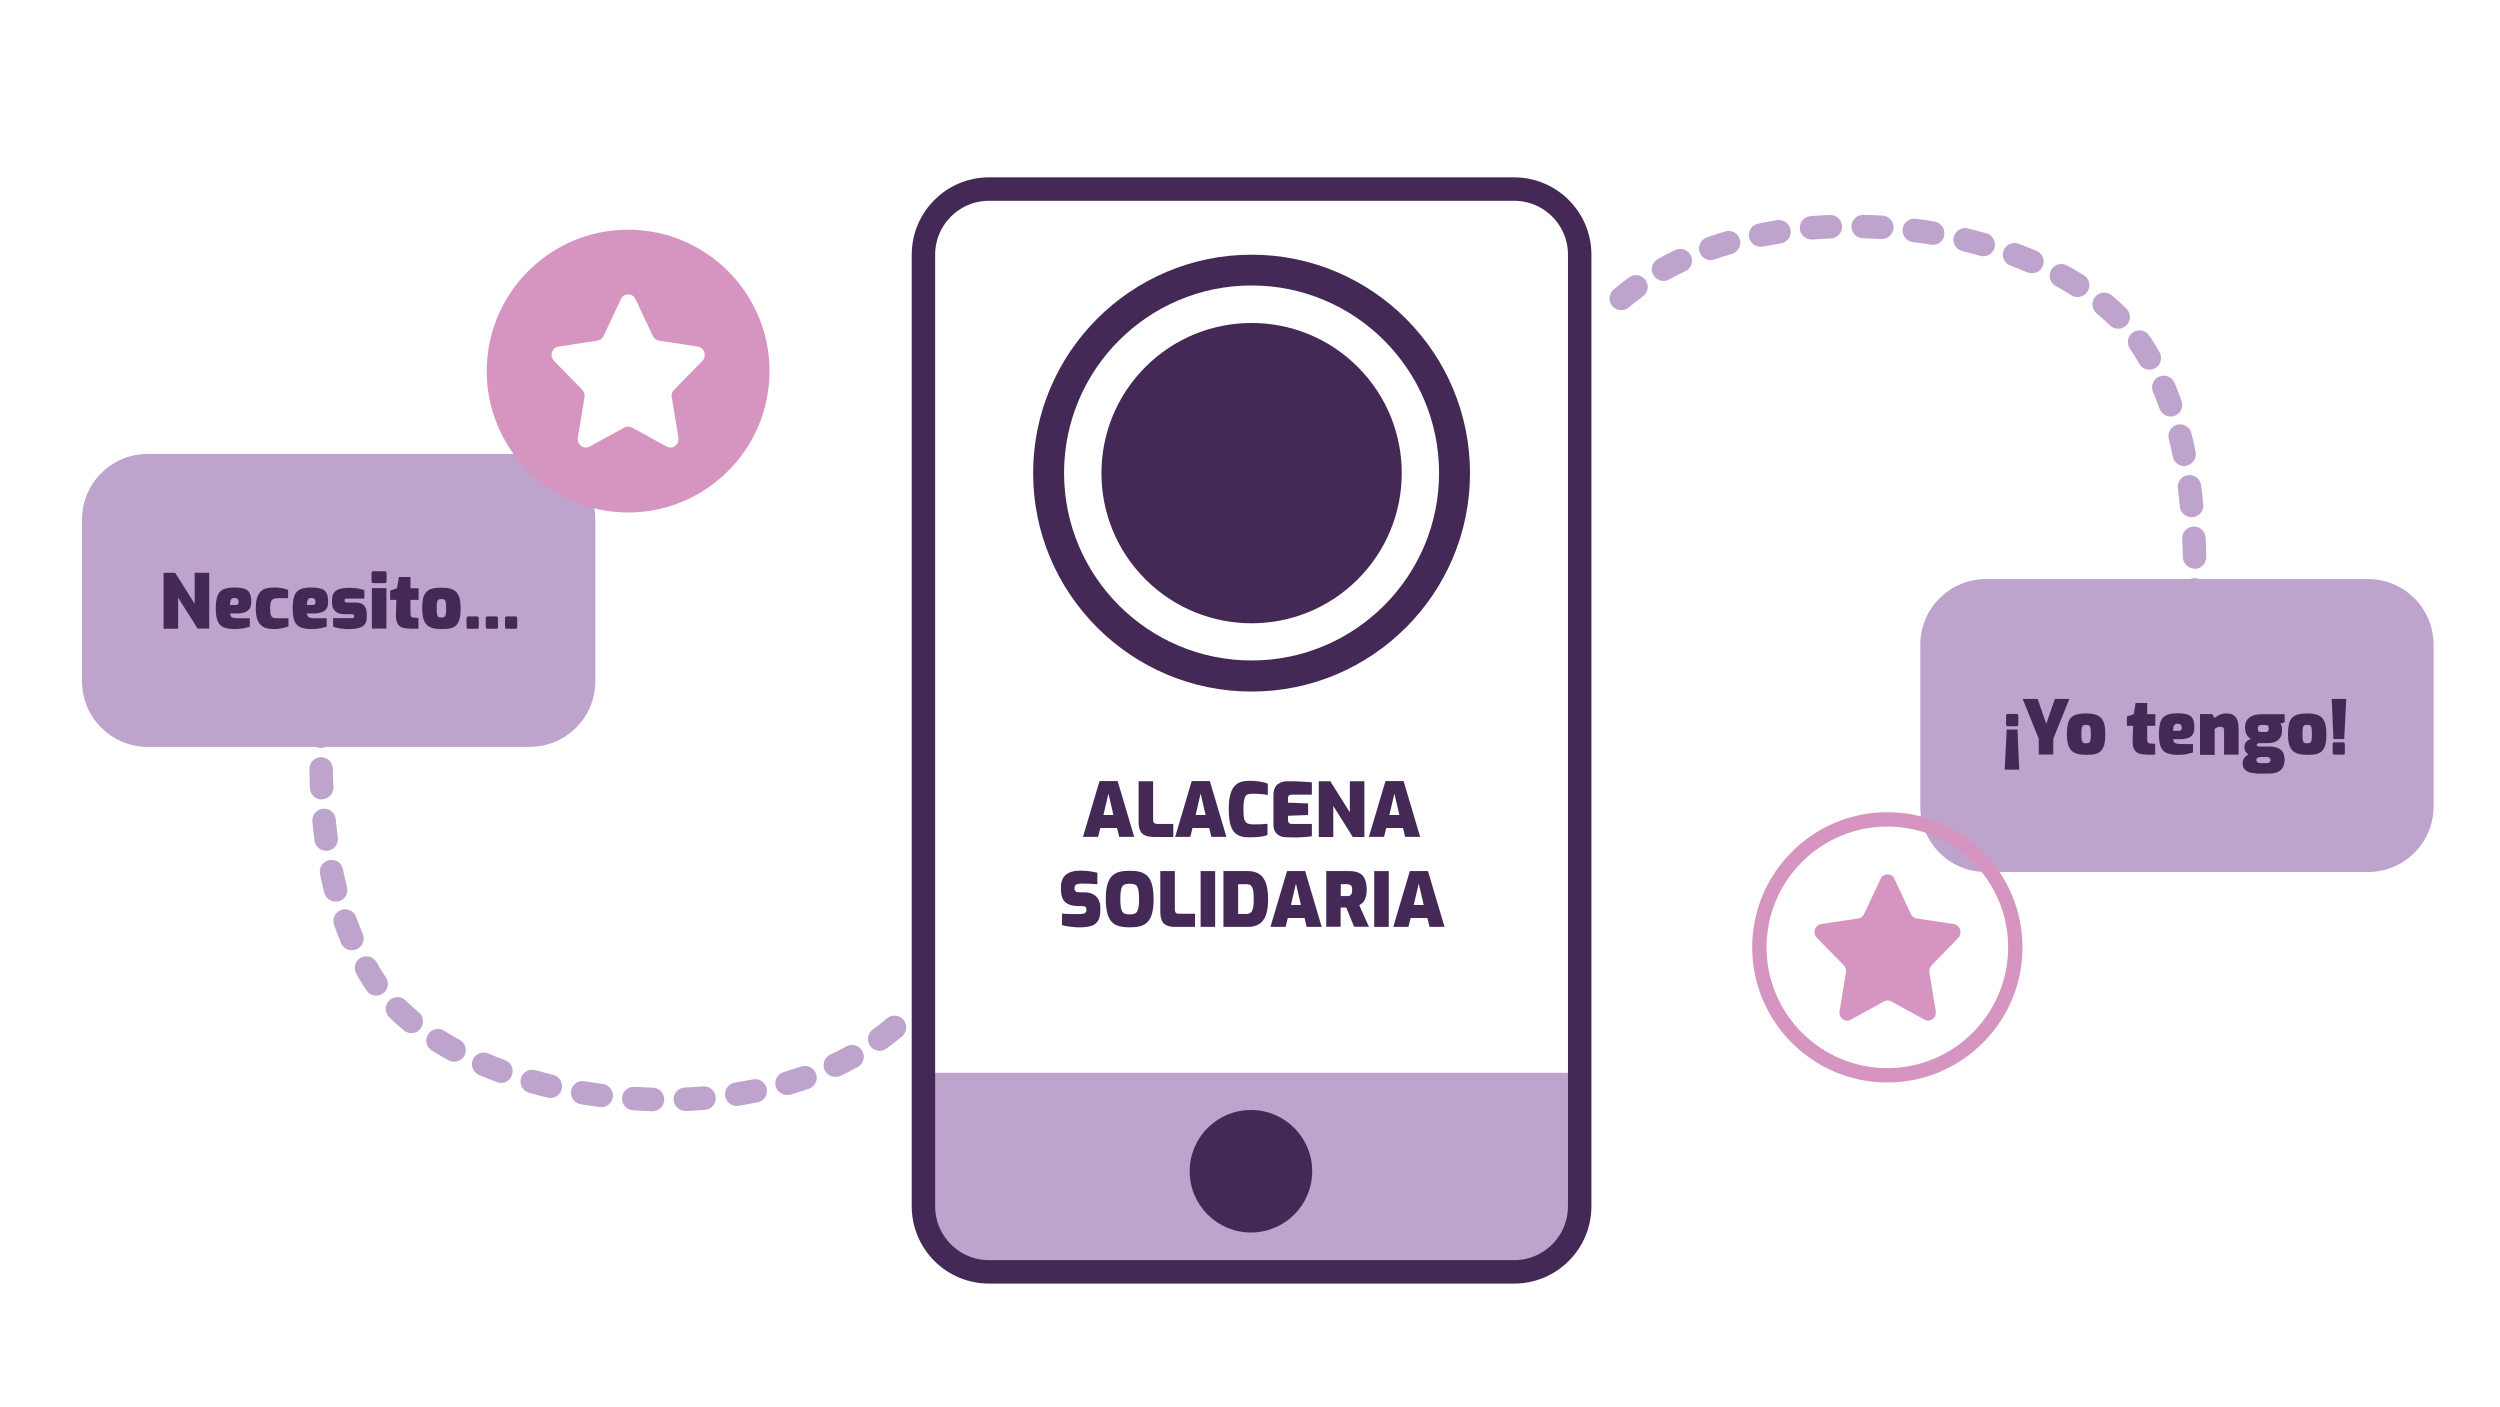
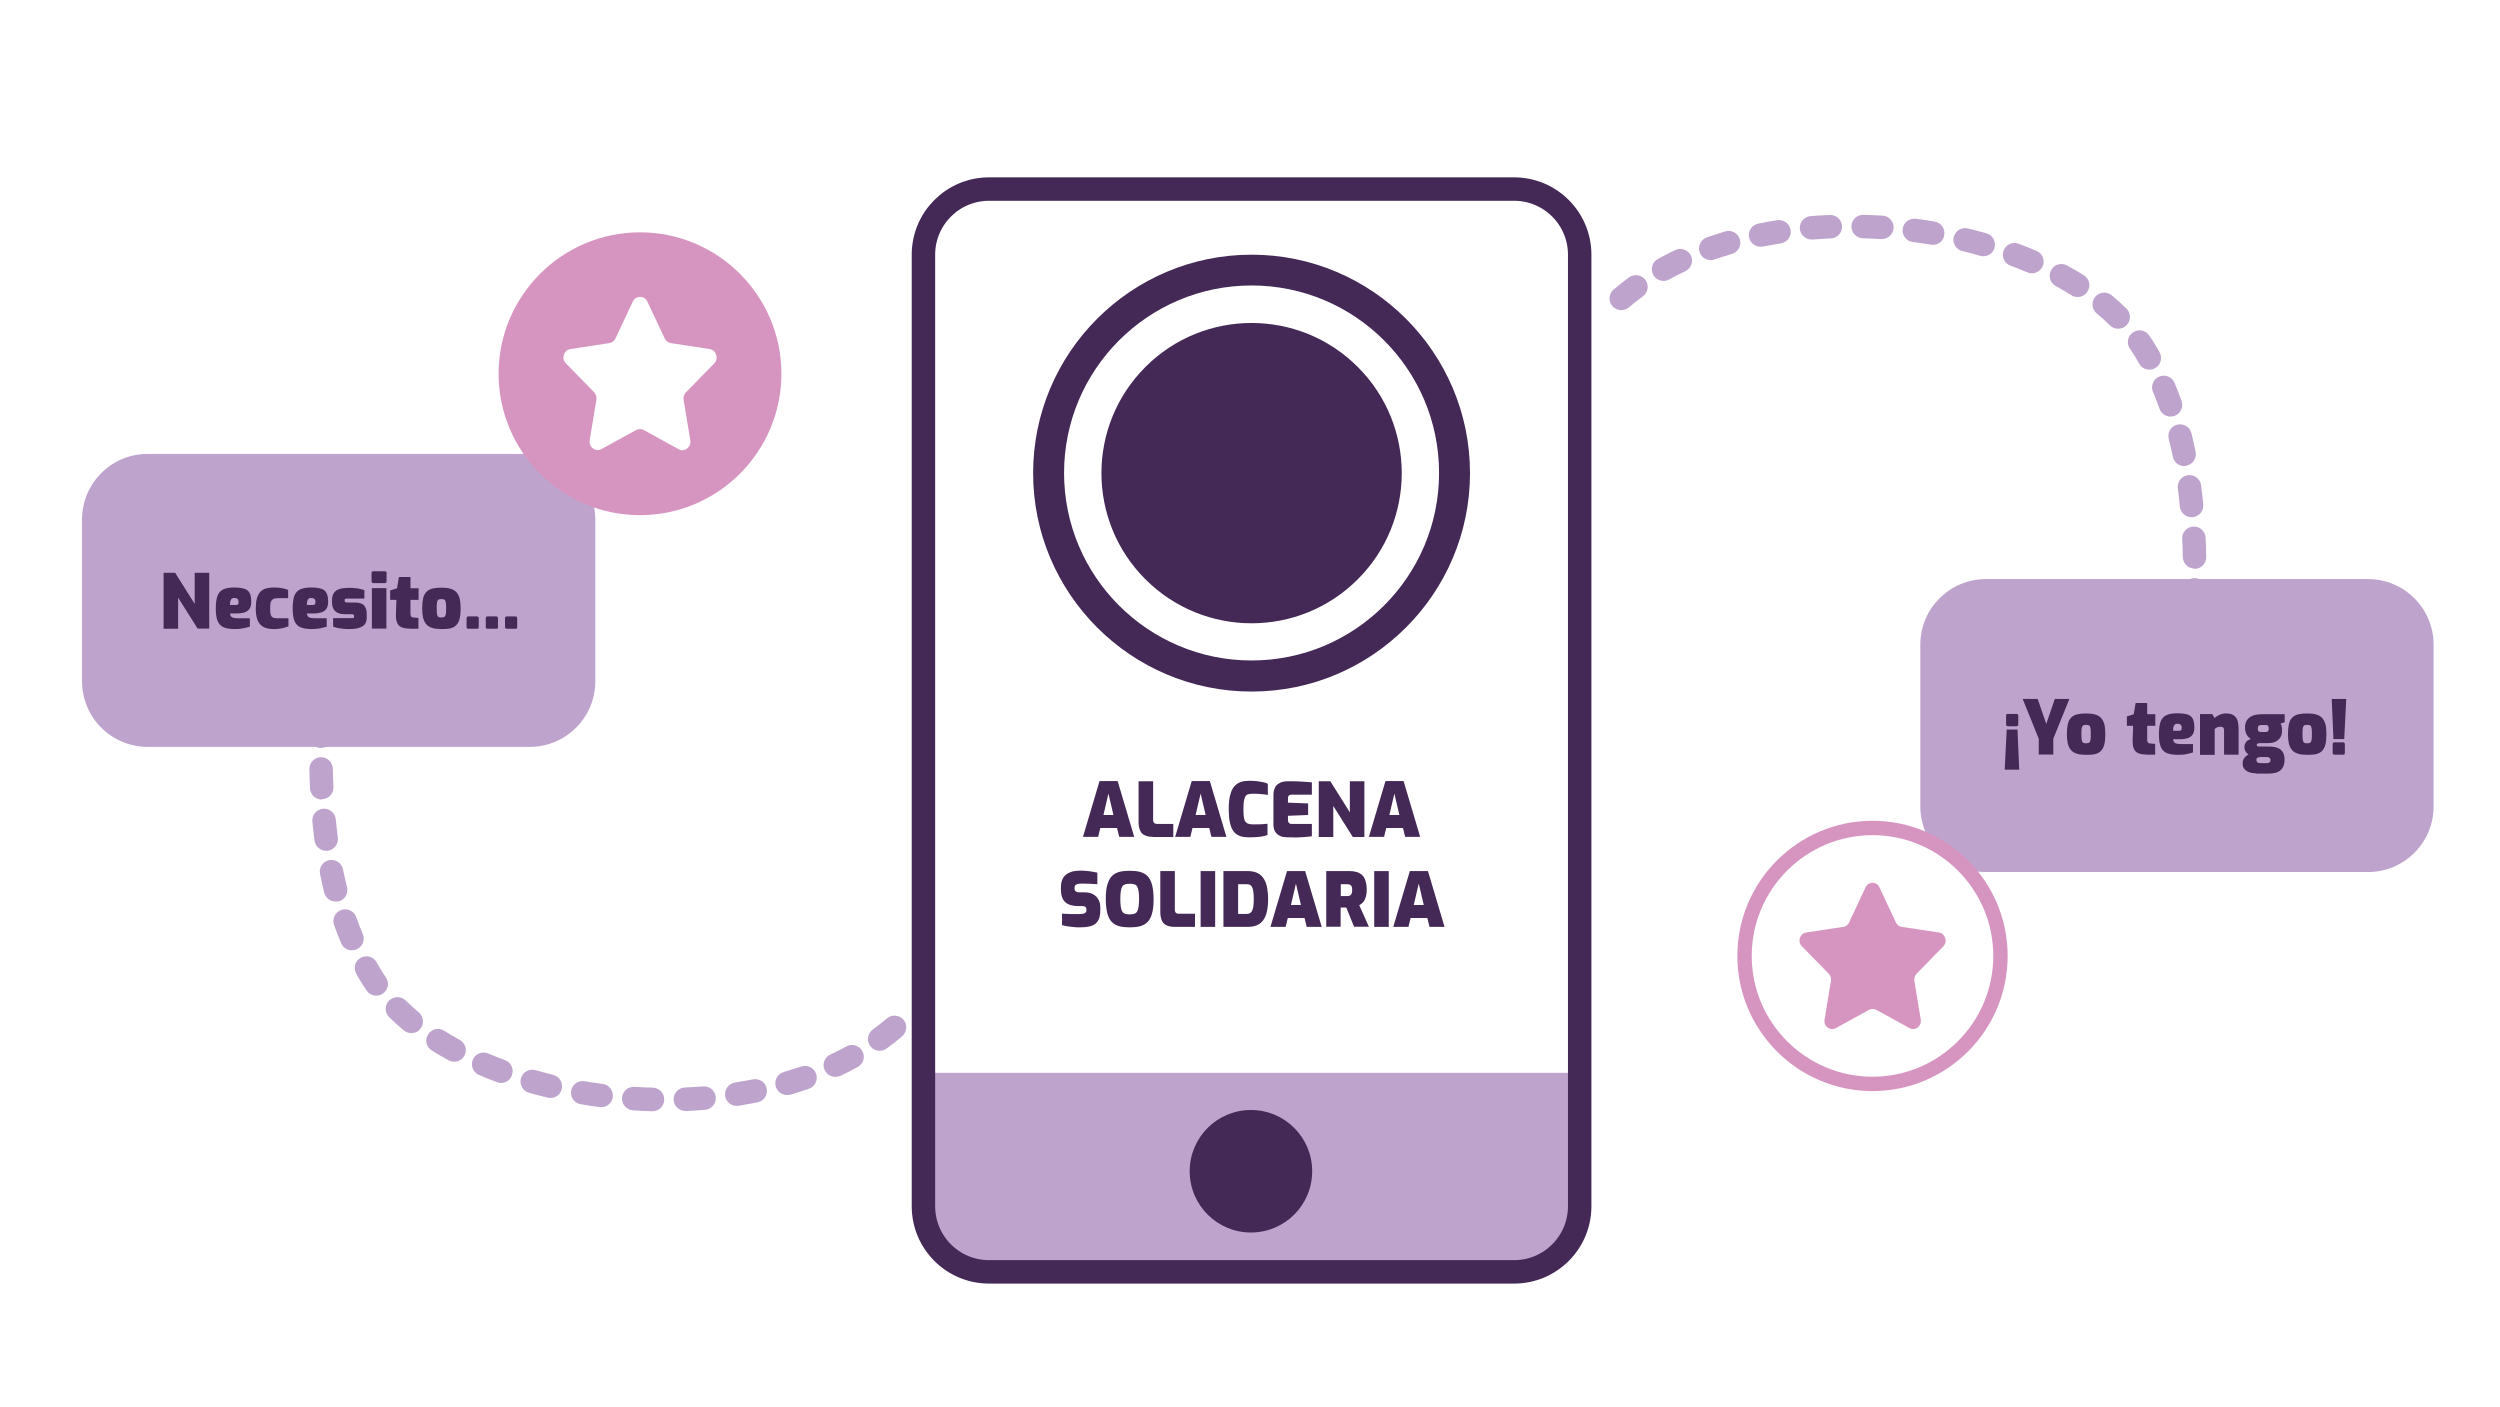
<svg xmlns="http://www.w3.org/2000/svg" version="1.1" x="0px" y="0px" viewBox="0 0 1600 900" style="enable-background:new 0 0 1600 900;" xml:space="preserve">
  <style type="text/css">
	.st0{fill:#BEA3CC;}
	.st1{fill:#442856;}
	.st2{fill:#785089;}
	.st3{fill:#D695C0;}
	.st4{fill:#F0CEE2;}
	.st5{fill:none;stroke:#D695C0;stroke-width:16;stroke-miterlimit:10;}
	.st6{fill:none;stroke:#785089;stroke-width:15;stroke-linecap:round;stroke-miterlimit:10;}
	.st7{fill:#76BF60;}
	.st8{fill:#489B91;}
	.st9{fill:#EC8231;}
	.st10{fill:#E34D99;}
	.st11{fill:#C7E2C0;}
	.st12{fill:#9BD2CA;}
	.st13{fill:#FBC089;}
	.st14{fill:#E9A6C9;}
	.st15{fill:none;stroke:#442856;stroke-width:15;stroke-miterlimit:10;}
	.st16{fill:none;stroke:#BEA3CC;stroke-width:15;stroke-linecap:round;stroke-miterlimit:10;stroke-dasharray:12,21;}
- 	.st17{fill:none;stroke:#60C7D5;stroke-width:16;stroke-miterlimit:10;}
+ 	.st17{clip-path:url(#SVGID_2_);}
+ 	.st18{fill:none;stroke:#60C7D5;stroke-width:16;stroke-miterlimit:10;}
</style>
  <g id="Layer_1">
    <path class="st0" d="M417.6,711.2c-0.1,0-0.1,0-0.2,0c-4.1-0.1-8.2-0.3-12.3-0.6c-4.1-0.3-7.3-3.8-7-8s3.8-7.3,8-7   c3.9,0.2,7.8,0.4,11.7,0.5c4.1,0.1,7.4,3.6,7.3,7.7C425,708,421.7,711.2,417.6,711.2z M438.6,711c-4,0-7.3-3.2-7.5-7.2   c-0.2-4.1,3-7.6,7.2-7.8c3.9-0.2,7.8-0.4,11.7-0.7c4.1-0.3,7.7,2.7,8.1,6.9c0.3,4.1-2.7,7.7-6.9,8.1c-4,0.3-8.2,0.6-12.3,0.8   C438.8,711,438.7,711,438.6,711z M384.7,708.6c-0.3,0-0.6,0-1-0.1c-4.1-0.5-8.2-1.1-12.1-1.8c-4.1-0.7-6.8-4.6-6.1-8.6   c0.7-4.1,4.5-6.8,8.6-6.1c3.8,0.6,7.7,1.2,11.6,1.7c4.1,0.5,7,4.3,6.5,8.4C391.7,705.9,388.5,708.6,384.7,708.6z M471.5,707.8   c-3.6,0-6.8-2.6-7.4-6.4c-0.6-4.1,2.2-7.9,6.3-8.6c3.9-0.6,7.7-1.3,11.5-2c4.1-0.8,8,1.8,8.8,5.9c0.8,4.1-1.8,8-5.9,8.8   c-4,0.8-8.1,1.5-12.1,2.2C472.2,707.8,471.9,707.8,471.5,707.8z M352.3,702.7c-0.6,0-1.2-0.1-1.8-0.2c-4-1-8-2-11.9-3.1   c-4-1.1-6.3-5.3-5.2-9.3s5.3-6.3,9.3-5.2c3.7,1.1,7.5,2,11.3,3c4,1,6.5,5,5.5,9C358.8,700.4,355.7,702.7,352.3,702.7z M503.7,700.8   c-3.2,0-6.2-2.1-7.2-5.4c-1.2-4,1.1-8.1,5.1-9.3c3.7-1.1,7.5-2.3,11.1-3.5c3.9-1.4,8.2,0.7,9.6,4.6c1.4,3.9-0.7,8.2-4.6,9.6   c-3.8,1.3-7.8,2.6-11.8,3.8C505.1,700.7,504.4,700.8,503.7,700.8z M320.7,693.1c-0.9,0-1.7-0.2-2.6-0.5c-3.9-1.4-7.8-3-11.5-4.6   c-3.8-1.6-5.6-6-4-9.8c1.6-3.8,6-5.6,9.8-4c3.5,1.5,7.1,2.9,10.8,4.3c3.9,1.4,5.9,5.8,4.4,9.6C326.7,691.2,323.8,693.1,320.7,693.1   z M534.6,689.2c-2.8,0-5.5-1.6-6.8-4.3c-1.8-3.8-0.1-8.2,3.6-10c3.5-1.6,7-3.4,10.3-5.2c3.6-2,8.2-0.7,10.2,3c2,3.6,0.7,8.2-3,10.2   c-3.6,2-7.3,3.9-11.1,5.7C536.7,689,535.6,689.2,534.6,689.2z M290.7,679.5c-1.2,0-2.4-0.3-3.6-0.9c-3.7-2-7.3-4.1-10.8-6.3   c-3.5-2.2-4.6-6.8-2.3-10.3c2.2-3.5,6.8-4.6,10.3-2.3c3.2,2,6.5,4,9.9,5.8c3.6,2,5,6.5,3,10.2C295.9,678.1,293.3,679.5,290.7,679.5   z M563,672.5c-2.3,0-4.6-1.1-6.1-3.1c-2.4-3.4-1.7-8,1.7-10.5c3.1-2.3,6.1-4.6,9-7.1c3.1-2.7,7.9-2.3,10.6,0.8   c2.7,3.1,2.3,7.9-0.8,10.6c-3.1,2.7-6.5,5.3-9.9,7.8C566.1,672.1,564.5,672.5,563,672.5z M263.3,661.2c-1.7,0-3.4-0.6-4.8-1.7   c-3.3-2.7-6.5-5.6-9.4-8.5c-3-2.9-3-7.7-0.1-10.6s7.7-3,10.6-0.1c2.6,2.6,5.5,5.1,8.4,7.6c3.2,2.6,3.6,7.4,1,10.6   C267.6,660.3,265.5,661.2,263.3,661.2z M240.8,637.2c-2.4,0-4.7-1.1-6.1-3.2c-1.5-2.1-2.9-4.3-4.2-6.5c-0.9-1.4-1.7-2.9-2.5-4.3   c-2-3.6-0.8-8.2,2.8-10.2c3.6-2,8.2-0.8,10.2,2.8c0.7,1.3,1.5,2.6,2.3,4c1.1,1.9,2.4,3.8,3.6,5.6c2.4,3.4,1.6,8.1-1.8,10.4   C243.8,636.8,242.3,637.2,240.8,637.2z M225.2,608.2c-2.9,0-5.7-1.7-6.9-4.6c-1.6-3.8-3.1-7.7-4.5-11.6c-1.4-3.9,0.6-8.2,4.6-9.6   c3.9-1.4,8.2,0.6,9.6,4.6c1.3,3.7,2.7,7.3,4.2,10.8c1.6,3.8-0.2,8.2-4,9.8C227.2,608,226.2,608.2,225.2,608.2z M214.8,577   c-3.4,0-6.4-2.3-7.3-5.7c-1-3.9-1.9-8-2.7-12c-0.8-4.1,1.8-8,5.9-8.8c4.1-0.8,8,1.8,8.8,5.9c0.8,3.9,1.7,7.7,2.6,11.4   c1,4-1.4,8.1-5.4,9.1C216,576.9,215.4,577,214.8,577z M208.7,544.5c-3.7,0-6.9-2.8-7.4-6.5c-0.5-4-1-8.1-1.4-12.2   c-0.4-4.1,2.6-7.8,6.8-8.2c4.1-0.4,7.8,2.6,8.2,6.8c0.4,4,0.8,7.9,1.3,11.7c0.5,4.1-2.4,7.9-6.5,8.4   C209.3,544.5,209,544.5,208.7,544.5z M205.9,511.7c-4,0-7.3-3.1-7.5-7.2c-0.2-3.9-0.3-8-0.4-12.2c-0.1-4.1,3.2-7.6,7.3-7.7   c0.1,0,0.1,0,0.2,0c4.1,0,7.4,3.3,7.5,7.3c0.1,4.1,0.2,8,0.4,11.8c0.2,4.1-3,7.6-7.2,7.8C206.1,511.7,206,511.7,205.9,511.7z    M205.4,478.7C205.4,478.7,205.4,478.7,205.4,478.7c-4.2,0-7.5-3.4-7.5-7.6c0-4.1,0.1-8.1,0.2-12.1c0.1-4.1,3.4-7.4,7.5-7.4   c0,0,0.1,0,0.1,0c4.1,0.1,7.4,3.5,7.4,7.6c-0.1,3.9-0.1,7.9-0.1,11.9C212.9,475.4,209.5,478.7,205.4,478.7z M206,445.7   c0,0-0.1,0-0.1,0c-4.1-0.1-7.4-3.5-7.4-7.6c0.1-4.1,0.1-8,0.2-11.9c0-4.1,3.4-7.4,7.5-7.4c0,0,0.1,0,0.1,0c4.1,0,7.5,3.4,7.4,7.6   c0,3.9-0.1,8-0.2,12.1C213.4,442.4,210.1,445.7,206,445.7z" />
    <path class="st0" d="M1403.8,429.9C1403.8,429.9,1403.8,429.9,1403.8,429.9c-4.2,0-7.5-3.4-7.5-7.6c0-3.9,0.1-8,0.2-12.1   c0.1-4.1,3.5-7.5,7.6-7.4c4.1,0.1,7.4,3.5,7.4,7.6c-0.1,4.1-0.1,8-0.2,11.9C1411.3,426.6,1407.9,429.9,1403.8,429.9z M1404.4,396.9   c0,0-0.1,0-0.1,0c-4.1-0.1-7.4-3.5-7.4-7.6c0.1-3.9,0.1-7.9,0.1-11.9c0-4.1,3.4-7.4,7.5-7.4c0,0,0,0,0.1,0c4.1,0,7.5,3.4,7.4,7.6   c0,4.1-0.1,8.1-0.2,12.1C1411.9,393.6,1408.5,396.9,1404.4,396.9z M1404.5,363.9c-4.1,0-7.4-3.3-7.5-7.3c-0.1-4.1-0.2-8-0.4-11.8   c-0.2-4.1,3-7.6,7.2-7.8c4.1-0.2,7.6,3,7.8,7.2c0.2,3.9,0.3,8,0.4,12.2c0.1,4.1-3.2,7.6-7.3,7.7   C1404.6,363.9,1404.5,363.9,1404.5,363.9z M1402.6,331c-3.8,0-7.1-2.9-7.5-6.8c-0.4-4-0.8-7.9-1.3-11.7c-0.5-4.1,2.4-7.9,6.5-8.4   c4.1-0.5,7.9,2.4,8.4,6.5c0.5,4,1,8.1,1.4,12.2c0.4,4.1-2.6,7.8-6.8,8.2C1403.1,331,1402.9,331,1402.6,331z M1397.9,298.3   c-3.5,0-6.6-2.5-7.3-6c-0.8-3.9-1.7-7.7-2.6-11.4c-1-4,1.4-8.1,5.4-9.1c4-1,8.1,1.4,9.1,5.4c1,3.9,1.9,8,2.7,12   c0.8,4.1-1.8,8-5.9,8.8C1398.9,298.3,1398.4,298.3,1397.9,298.3z M1389.2,266.6c-3.1,0-6-1.9-7.1-5c-1.3-3.7-2.7-7.3-4.2-10.8   c-1.6-3.8,0.2-8.2,4-9.8c3.8-1.6,8.2,0.2,9.8,4c1.6,3.8,3.1,7.7,4.5,11.6c1.4,3.9-0.6,8.2-4.6,9.6   C1390.8,266.4,1390,266.6,1389.2,266.6z M1375.6,236.6c-2.6,0-5.2-1.4-6.5-3.8c-0.8-1.3-1.5-2.6-2.3-4c-1.1-1.9-2.4-3.8-3.6-5.6   c-2.4-3.4-1.6-8.1,1.8-10.4c3.4-2.4,8.1-1.6,10.4,1.8c1.5,2.1,2.9,4.3,4.2,6.5c0.9,1.4,1.7,2.9,2.5,4.3c2,3.6,0.8,8.2-2.8,10.2   C1378.1,236.2,1376.8,236.6,1375.6,236.6z M1355.6,210.4c-1.9,0-3.8-0.7-5.3-2.2c-2.6-2.6-5.5-5.1-8.4-7.6c-3.2-2.6-3.6-7.4-1-10.6   c2.6-3.2,7.4-3.6,10.6-1c3.3,2.7,6.5,5.6,9.4,8.5c3,2.9,3,7.7,0.1,10.6C1359.5,209.7,1357.5,210.4,1355.6,210.4z M1037.6,198.5   c-2.1,0-4.2-0.9-5.7-2.6c-2.7-3.1-2.3-7.9,0.8-10.6c3.1-2.7,6.5-5.3,9.9-7.8c3.4-2.4,8-1.7,10.5,1.7c2.4,3.3,1.7,8-1.7,10.5   c-3.1,2.3-6.1,4.6-9,7.1C1041,197.9,1039.3,198.5,1037.6,198.5z M1329.6,190.1c-1.4,0-2.8-0.4-4-1.2c-3.2-2-6.5-4-9.9-5.8   c-3.6-2-5-6.5-3-10.2s6.5-5,10.2-3c3.7,2,7.3,4.1,10.8,6.3c3.5,2.2,4.6,6.8,2.3,10.3C1334.6,188.9,1332.1,190.1,1329.6,190.1z    M1064.7,179.8c-2.6,0-5.2-1.4-6.6-3.9c-2-3.6-0.7-8.2,3-10.2c3.6-2,7.3-3.9,11.1-5.7c3.7-1.8,8.2-0.1,10,3.6s0.1,8.2-3.6,10   c-3.5,1.6-7,3.4-10.3,5.2C1067.2,179.5,1066,179.8,1064.7,179.8z M1300.4,174.9c-1,0-2-0.2-2.9-0.6c-3.5-1.5-7.1-2.9-10.8-4.3   c-3.9-1.4-5.9-5.8-4.4-9.6c1.4-3.9,5.8-5.9,9.6-4.4c3.9,1.4,7.8,3,11.5,4.6c3.8,1.6,5.6,6,3.9,9.8   C1306.1,173.2,1303.3,174.9,1300.4,174.9z M1094.9,166.5c-3.1,0-6-1.9-7.1-5c-1.4-3.9,0.7-8.2,4.6-9.6c3.8-1.3,7.8-2.6,11.8-3.8   c4-1.2,8.1,1.1,9.3,5.1c1.2,4-1.1,8.1-5.1,9.3c-3.7,1.1-7.5,2.3-11.1,3.5C1096.5,166.4,1095.7,166.5,1094.9,166.5z M1269.3,164   c-0.7,0-1.4-0.1-2.1-0.3c-3.7-1.1-7.5-2.1-11.3-3c-4-1-6.5-5-5.5-9c1-4,5-6.5,9-5.5c4,1,8,2,11.9,3.1c4,1.1,6.3,5.3,5.2,9.3   C1275.6,161.8,1272.6,164,1269.3,164z M1126.7,157.9c-3.5,0-6.6-2.5-7.3-6c-0.8-4.1,1.8-8,5.9-8.8c4-0.8,8.1-1.5,12.1-2.2   c4.1-0.6,7.9,2.2,8.6,6.3s-2.2,7.9-6.3,8.6c-3.9,0.6-7.7,1.3-11.5,2C1127.7,157.8,1127.2,157.9,1126.7,157.9z M1237.1,156.7   c-0.4,0-0.8,0-1.3-0.1c-3.8-0.6-7.7-1.2-11.6-1.7c-4.1-0.5-7-4.3-6.5-8.4c0.5-4.1,4.3-7,8.4-6.5c4.1,0.5,8.1,1.1,12.1,1.8   c4.1,0.7,6.8,4.6,6.1,8.6C1243.9,154.1,1240.7,156.7,1237.1,156.7z M1159.4,153.3c-3.9,0-7.2-3-7.5-6.9c-0.3-4.1,2.7-7.7,6.9-8.1   c4.1-0.3,8.2-0.6,12.3-0.7c4.1-0.2,7.6,3,7.8,7.2c0.2,4.1-3,7.6-7.2,7.8c-3.9,0.2-7.8,0.4-11.7,0.7   C1159.8,153.3,1159.6,153.3,1159.4,153.3z M1204.4,153c-0.2,0-0.3,0-0.5,0c-3.9-0.2-7.8-0.4-11.7-0.5c-4.1-0.1-7.4-3.6-7.3-7.7   c0.1-4.1,3.5-7.4,7.7-7.3c4.1,0.1,8.2,0.3,12.3,0.5c4.1,0.3,7.3,3.8,7,8C1211.6,149.9,1208.3,153,1204.4,153z" />
    <path class="st0" d="M1271,370.6h244.5c23.2,0,42,18.8,42,42v103.5c0,23.2-18.8,42-42,42H1271c-23.2,0-42-18.8-42-42V412.6   C1229,389.4,1247.8,370.6,1271,370.6z" />
    <g>
      <path class="st1" d="M1291.2,466.9l1.1,25.7h-9.3l1.3-25.7H1291.2z M1290.5,456.9c0.8,0,1.2,0.4,1.2,1.1v5.6    c0,0.8-0.4,1.2-1.2,1.2h-5.4c-0.8,0-1.2-0.4-1.2-1.2V458c0-0.4,0.1-0.7,0.3-0.9c0.2-0.2,0.5-0.2,0.9-0.2H1290.5z" />
      <path class="st1" d="M1304.8,482.9v-10.1l-10.3-25.5h9.6l5.5,16l5.5-16h9.3l-10.3,25.5v10.1H1304.8z" />
      <path class="st1" d="M1335.1,483.1c-2.3,0-4.2-0.2-5.8-0.7s-2.9-1.2-3.8-2.3c-1-1.1-1.6-2.4-2.1-4.1c-0.4-1.7-0.6-3.7-0.6-6.1    c0-2.6,0.2-4.7,0.6-6.5c0.4-1.7,1.1-3.1,2.1-4.1c1-1,2.2-1.7,3.8-2.1c1.6-0.4,3.5-0.6,5.8-0.6c2.3,0,4.2,0.2,5.8,0.7    c1.6,0.4,2.8,1.2,3.8,2.2c0.9,1,1.6,2.4,2.1,4.1c0.4,1.7,0.6,3.8,0.6,6.4c0,2.5-0.2,4.6-0.6,6.3c-0.4,1.7-1.1,3.1-2,4.1    c-0.9,1-2.2,1.8-3.8,2.2S1337.4,483.1,1335.1,483.1z M1335.1,475.7c0.6,0,1.1-0.1,1.5-0.2c0.4-0.1,0.7-0.4,0.9-0.7    c0.2-0.4,0.4-1,0.5-1.8c0.1-0.8,0.1-1.9,0.1-3.2c0-1.3,0-2.4-0.1-3.2c-0.1-0.8-0.3-1.4-0.5-1.8c-0.2-0.4-0.5-0.6-0.9-0.7    c-0.4-0.1-0.9-0.2-1.5-0.2s-1.1,0.1-1.5,0.2c-0.4,0.1-0.7,0.4-0.9,0.7s-0.4,1-0.5,1.8c-0.1,0.8-0.1,1.8-0.1,3.2    c0,1.3,0,2.4,0.1,3.2c0.1,0.8,0.3,1.4,0.5,1.8c0.2,0.4,0.5,0.6,0.9,0.7C1334,475.7,1334.5,475.7,1335.1,475.7z" />
      <path class="st1" d="M1373.7,482.9c-2.2,0-4-0.3-5.3-0.9c-1.3-0.6-2.3-1.6-2.8-3c-0.6-1.4-0.8-3.4-0.7-5.8l0.3-8.7h-4v-6l4.4-1.4    l1.2-7.2h7.4v7.2h5.2v7.4h-5.2v8.7c0,0.4,0,0.8,0.1,1.1c0.1,0.3,0.2,0.6,0.3,0.8c0.1,0.2,0.3,0.4,0.6,0.5c0.2,0.1,0.5,0.2,0.8,0.2    l3.3,0.3v6.9H1373.7z" />
      <path class="st1" d="M1393.9,483.1c-2.9,0-5.3-0.4-7.1-1.1c-1.8-0.7-3.1-2.1-3.9-4c-0.8-1.9-1.2-4.6-1.2-8c0-3.6,0.4-6.3,1.1-8.2    c0.7-1.9,2-3.3,3.7-4.1s4.1-1.2,7-1.2c2.8,0,4.9,0.3,6.5,0.8c1.6,0.5,2.7,1.4,3.4,2.8c0.7,1.3,1,3.2,1,5.6c0,1.9-0.4,3.4-1.1,4.4    c-0.7,1.1-1.8,1.8-3.1,2.3c-1.3,0.4-2.9,0.7-4.8,0.7h-4.6c0.1,0.8,0.3,1.4,0.6,1.8c0.3,0.5,0.8,0.8,1.6,1c0.8,0.2,1.9,0.3,3.4,0.3    h7.1v5.4c-1.1,0.3-2.5,0.6-4,1C1397.9,483,1396,483.1,1393.9,483.1z M1390.8,467.7h3.7c0.6,0,1.1-0.1,1.4-0.4    c0.3-0.3,0.4-0.8,0.4-1.5c0-0.6-0.1-1.1-0.3-1.5c-0.2-0.4-0.5-0.7-0.9-0.8c-0.4-0.2-1-0.3-1.6-0.3c-0.6,0-1.1,0.1-1.5,0.4    c-0.4,0.3-0.7,0.7-0.9,1.4C1390.8,465.6,1390.8,466.5,1390.8,467.7z" />
      <path class="st1" d="M1408,482.9V457h7.8l1.5,2.5c0.8-0.7,1.9-1.4,3.2-2c1.3-0.6,2.7-0.9,4.1-0.9c2.2,0,3.9,0.4,5.1,1.3    c1.2,0.8,1.9,2,2.4,3.5c0.4,1.5,0.6,3.1,0.6,4.9v16.7h-9.3v-15.5c0-0.7-0.1-1.2-0.3-1.5c-0.2-0.4-0.5-0.6-0.9-0.7    s-0.8-0.2-1.3-0.2c-0.4,0-0.8,0.1-1.3,0.2c-0.4,0.1-0.9,0.3-1.2,0.5c-0.4,0.2-0.7,0.5-1,0.8v16.5H1408z" />
      <path class="st1" d="M1443.7,494.9c-1.6,0-3-0.2-4.3-0.7c-1.3-0.5-2.3-1.2-3-2.1c-0.8-0.9-1.1-2-1.1-3.3v-0.5    c0-1.3,0.4-2.4,1.2-3.4c0.8-1,1.8-1.7,3-2.2c1.2-0.5,2.6-0.8,4-0.8l2.9,2.7c-0.5,0-1,0.1-1.3,0.2c-0.4,0.2-0.6,0.4-0.8,0.6    c-0.2,0.3-0.2,0.6-0.2,0.9v0.2c0,0.5,0.2,1,0.6,1.3c0.4,0.4,1,0.6,1.8,0.6h4.2c0.7,0,1.3-0.1,1.7-0.4c0.4-0.3,0.7-0.7,0.7-1.2    v-0.6c0-0.4-0.1-0.7-0.3-0.9c-0.2-0.2-0.5-0.4-0.8-0.6c-0.4-0.1-0.8-0.2-1.2-0.2h-4.4c-3.5,0-6-0.6-7.6-1.8s-2.4-2.7-2.4-4.4    c0-1.3,0.4-2.4,1.1-3.4c0.7-1,1.8-1.6,3.1-1.9c-0.9-0.6-1.6-1.2-2.2-2s-1-1.6-1.2-2.5c-0.3-0.9-0.4-1.8-0.4-2.8    c0-1.9,0.4-3.4,1.2-4.7s2-2.2,3.6-2.9c1.6-0.7,3.8-1,6.5-1h14.1v5.1l-2.7,0.9c0.2,0.3,0.4,0.7,0.6,1.1c0.1,0.4,0.3,0.9,0.3,1.5    c0.1,0.6,0.1,1.2,0.1,1.9c0,1.6-0.3,3-1,4.2c-0.7,1.2-1.7,2.1-3,2.8c-1.4,0.7-3.2,1-5.4,1h-4.9c-0.5,0-1,0.1-1.3,0.3    c-0.4,0.2-0.6,0.5-0.6,0.9c0,0.4,0.2,0.7,0.6,0.8c0.4,0.1,0.8,0.2,1.3,0.2h6.2c2,0,3.6,0.3,5.1,0.8c1.4,0.5,2.6,1.4,3.4,2.6    c0.8,1.2,1.2,2.8,1.2,4.9v0.4c0,2.7-0.8,4.8-2.4,6.3c-1.6,1.5-4.2,2.3-7.7,2.3H1443.7z M1447.2,468.5h2.6c0.5,0,1-0.1,1.3-0.2    c0.3-0.2,0.5-0.4,0.7-0.8c0.1-0.4,0.2-0.8,0.2-1.3c0-0.5-0.1-1-0.2-1.3c-0.1-0.3-0.4-0.6-0.7-0.7c-0.3-0.1-0.8-0.2-1.3-0.2h-2.6    c-0.8,0-1.4,0.2-1.7,0.5s-0.5,0.9-0.5,1.8c0,0.8,0.2,1.4,0.5,1.8C1445.8,468.3,1446.4,468.5,1447.2,468.5z" />
      <path class="st1" d="M1476.6,483.1c-2.3,0-4.2-0.2-5.8-0.7s-2.9-1.2-3.8-2.3c-1-1.1-1.6-2.4-2.1-4.1c-0.4-1.7-0.6-3.7-0.6-6.1    c0-2.6,0.2-4.7,0.6-6.5c0.4-1.7,1.1-3.1,2.1-4.1s2.2-1.7,3.8-2.1c1.6-0.4,3.5-0.6,5.8-0.6c2.3,0,4.2,0.2,5.8,0.7    c1.6,0.4,2.8,1.2,3.8,2.2c0.9,1,1.6,2.4,2.1,4.1c0.4,1.7,0.6,3.8,0.6,6.4c0,2.5-0.2,4.6-0.6,6.3c-0.4,1.7-1.1,3.1-2,4.1    c-0.9,1-2.2,1.8-3.8,2.2S1478.9,483.1,1476.6,483.1z M1476.6,475.7c0.6,0,1.1-0.1,1.5-0.2c0.4-0.1,0.7-0.4,0.9-0.7    c0.2-0.4,0.4-1,0.5-1.8c0.1-0.8,0.1-1.9,0.1-3.2c0-1.3,0-2.4-0.1-3.2c-0.1-0.8-0.3-1.4-0.5-1.8s-0.5-0.6-0.9-0.7    c-0.4-0.1-0.9-0.2-1.5-0.2c-0.6,0-1.1,0.1-1.5,0.2c-0.4,0.1-0.7,0.4-0.9,0.7c-0.2,0.4-0.4,1-0.5,1.8c-0.1,0.8-0.1,1.8-0.1,3.2    c0,1.3,0,2.4,0.1,3.2c0.1,0.8,0.3,1.4,0.5,1.8c0.2,0.4,0.5,0.6,0.9,0.7C1475.5,475.7,1476,475.7,1476.6,475.7z" />
      <path class="st1" d="M1493.4,473l-1.1-25.7h9.3l-1.3,25.7H1493.4z M1494.1,483c-0.8,0-1.2-0.4-1.2-1.1v-5.6c0-0.8,0.4-1.2,1.2-1.2    h5.4c0.8,0,1.2,0.4,1.2,1.2v5.6c0,0.4-0.1,0.7-0.3,0.9c-0.2,0.2-0.5,0.2-0.9,0.2H1494.1z" />
    </g>
    <path class="st0" d="M969,812.6H633c-23.2,0-42-18.8-42-42v-84h420v84C1011,793.8,992.2,812.6,969,812.6z" />
    <circle class="st1" cx="800.6" cy="749.6" r="39.2" />
    <g>
      <path class="st1" d="M801,163c-77.1,0-139.8,62.7-139.8,139.8c0,77.1,62.7,139.8,139.8,139.8s139.8-62.7,139.8-139.8    C940.8,225.7,878.1,163,801,163z M801,422.7c-66.2,0-120-53.8-120-120s53.8-120,120-120s120,53.8,120,120S867.2,422.7,801,422.7z" />
      <ellipse transform="matrix(0.7071 -0.7071 0.7071 0.7071 20.5233 655.0812)" class="st1" cx="801" cy="302.8" rx="96.1" ry="96.1" />
    </g>
    <g>
-       <path class="st3" d="M1207.9,519.8c-47.7,0-86.5,38.8-86.5,86.5c0,47.7,38.8,86.5,86.5,86.5c47.7,0,86.5-38.8,86.5-86.5    C1294.4,558.6,1255.6,519.8,1207.9,519.8z M1207.9,683.6c-42.6,0-77.3-34.7-77.3-77.3s34.7-77.3,77.3-77.3    c42.6,0,77.3,34.7,77.3,77.3S1250.5,683.6,1207.9,683.6z" />
-       <path class="st3" d="M1250.5,591.4l-23.8-3.6c-1.6-0.2-3-1.3-3.7-2.8l-10.6-22.6c-1.8-3.8-7-3.8-8.8,0l-10.6,22.6    c-0.7,1.5-2.1,2.6-3.7,2.8l-23.8,3.6c-4,0.6-5.7,5.8-2.7,8.8l17.2,17.6c1.2,1.2,1.7,2.9,1.4,4.6l-4.1,24.8    c-0.7,4.2,3.5,7.4,7.2,5.4l21.3-11.7c1.4-0.8,3.2-0.8,4.6,0l21.3,11.7c3.6,2,7.8-1.2,7.2-5.4l-4.1-24.8c-0.3-1.7,0.3-3.4,1.4-4.6    l17.2-17.6C1256.1,597.2,1254.5,592,1250.5,591.4z" />
+       <path class="st3" d="M1198.4,525.3c-47.7,0-86.5,38.8-86.5,86.5c0,47.7,38.8,86.5,86.5,86.5c47.7,0,86.5-38.8,86.5-86.5    C1284.9,564.1,1246.1,525.3,1198.4,525.3z M1198.4,689.1c-42.6,0-77.3-34.7-77.3-77.3s34.7-77.3,77.3-77.3s77.3,34.7,77.3,77.3    S1241,689.1,1198.4,689.1z" />
+       <path class="st3" d="M1240.9,596.8l-23.8-3.6c-1.6-0.2-3-1.3-3.7-2.8l-10.6-22.6c-1.8-3.8-7-3.8-8.8,0l-10.6,22.6    c-0.7,1.5-2.1,2.6-3.7,2.8l-23.8,3.6c-4,0.6-5.7,5.8-2.7,8.8l17.2,17.6c1.2,1.2,1.7,2.9,1.4,4.6l-4.1,24.8    c-0.7,4.2,3.5,7.4,7.2,5.4l21.3-11.7c1.4-0.8,3.2-0.8,4.6,0l21.3,11.7c3.6,2,7.8-1.2,7.2-5.4l-4.1-24.8c-0.3-1.7,0.3-3.4,1.4-4.6    l17.2-17.6C1246.6,602.6,1245,597.4,1240.9,596.8z" />
    </g>
    <path class="st15" d="M969,814H633c-23.2,0-42-18.8-42-42V163c0-23.2,18.8-42,42-42h336c23.2,0,42,18.8,42,42v609   C1011,795.2,992.2,814,969,814z" />
    <g>
      <path class="st1" d="M693.1,535.6l10.6-35.7h11.6l10.6,35.7h-9.6l-1.4-5.7h-10.7l-1.4,5.7H693.1z M706.2,521.6h6.4l-3.2-13.7    L706.2,521.6z" />
      <path class="st1" d="M738,535.6c-2.1,0-3.9-0.3-5.3-1c-1.4-0.6-2.4-1.6-3-3c-0.6-1.4-1-3.1-1-5.3V500h9.3v24.8    c0,0.5,0.1,1,0.3,1.4c0.2,0.4,0.5,0.7,0.8,0.8c0.4,0.2,0.8,0.3,1.4,0.3h10.4v8.4H738z" />
      <path class="st1" d="M752.1,535.6l10.6-35.7h11.6l10.6,35.7h-9.6l-1.4-5.7h-10.7l-1.4,5.7H752.1z M765.2,521.6h6.4l-3.2-13.7    L765.2,521.6z" />
      <path class="st1" d="M799.4,535.9c-2,0-3.8-0.2-5.4-0.7c-1.6-0.5-3-1.4-4.1-2.6s-2-3.1-2.6-5.5c-0.6-2.4-0.9-5.5-0.9-9.4    c0-3.7,0.3-6.8,1-9.1c0.6-2.4,1.5-4.2,2.7-5.5s2.6-2.2,4.2-2.7c1.6-0.5,3.4-0.7,5.3-0.7c2,0,3.7,0.1,5.3,0.3    c1.5,0.2,2.8,0.5,3.9,0.7s1.9,0.6,2.6,0.9v7.2c-0.6-0.1-1.4-0.3-2.4-0.4c-1-0.1-2.1-0.2-3.3-0.3c-1.2-0.1-2.6-0.1-4-0.1    c-1.1,0-2,0.1-2.8,0.3c-0.8,0.2-1.4,0.7-1.8,1.3c-0.4,0.7-0.8,1.7-1,3c-0.2,1.3-0.3,3-0.3,5.2c0,1.9,0.1,3.5,0.2,4.8    c0.2,1.3,0.4,2.3,0.9,3c0.4,0.7,1,1.2,1.8,1.5c0.8,0.3,1.8,0.5,3,0.5c2.4,0,4.4,0,5.9-0.1c1.5-0.1,2.7-0.2,3.6-0.3v7.2    c-0.8,0.3-1.7,0.6-2.8,0.8c-1.1,0.2-2.3,0.4-3.8,0.5C803.1,535.8,801.4,535.9,799.4,535.9z" />
      <path class="st1" d="M824.4,535.9c-0.8,0-1.7-0.1-2.8-0.2s-2.1-0.5-3.1-1.1c-1-0.5-1.8-1.4-2.5-2.5c-0.7-1.1-1-2.7-1-4.7v-18.6    c0-1.7,0.3-3.2,0.8-4.3c0.5-1.2,1.2-2.1,2.1-2.7c0.9-0.7,1.8-1.1,2.9-1.4c1.1-0.3,2.1-0.4,3.1-0.4c2.7,0,5,0,6.9,0.1    c1.9,0.1,3.6,0.2,5,0.3c1.4,0.1,2.7,0.2,3.8,0.3v7.9h-12.9c-0.8,0-1.4,0.2-1.8,0.5c-0.4,0.4-0.6,0.9-0.6,1.6v3l12.9,0.5v7.4    l-12.9,0.5v2.7c0,0.6,0.1,1,0.3,1.4c0.2,0.4,0.4,0.6,0.7,0.8c0.3,0.2,0.7,0.3,1.1,0.3h13.2v7.9c-1.4,0.2-2.9,0.4-4.7,0.5    c-1.8,0.1-3.6,0.2-5.4,0.3C827.8,535.9,826,535.9,824.4,535.9z" />
      <path class="st1" d="M844,535.6V500h7.4l12.5,19.9V500h9.3v35.7h-7.4l-12.5-19.9v19.9H844z" />
      <path class="st1" d="M876.1,535.6l10.6-35.7h11.6l10.6,35.7h-9.6l-1.4-5.7h-10.7l-1.4,5.7H876.1z M889.2,521.6h6.4l-3.2-13.7    L889.2,521.6z" />
      <path class="st1" d="M691.2,593.5c-1.1,0-2.1,0-3.1-0.1c-1-0.1-2-0.2-3-0.3c-1-0.1-1.9-0.3-2.8-0.4c-0.9-0.2-1.8-0.4-2.6-0.6v-7.4    c1.1,0.1,2.3,0.2,3.5,0.2c1.3,0.1,2.5,0.1,3.8,0.1c1.3,0,2.5,0,3.6,0c1.1,0,1.9-0.1,2.6-0.2c0.7-0.2,1.2-0.4,1.6-0.8    c0.4-0.4,0.5-0.8,0.5-1.4v-0.6c0-0.7-0.2-1.2-0.7-1.6c-0.5-0.4-1.1-0.5-1.8-0.5h-2.5c-3.7,0-6.5-0.8-8.4-2.4s-2.9-4.4-2.9-8.2    v-1.6c0-3.5,1.1-6.2,3.2-7.9c2.1-1.7,5.2-2.6,9.1-2.6c1.5,0,2.9,0.1,4.2,0.2c1.3,0.1,2.6,0.3,3.7,0.5c1.2,0.2,2.2,0.4,3.1,0.6v7.4    c-1.5-0.1-3.1-0.2-5-0.3c-1.8-0.1-3.5-0.1-5-0.1c-0.9,0-1.7,0.1-2.4,0.2c-0.7,0.1-1.2,0.4-1.6,0.8c-0.4,0.4-0.6,0.9-0.6,1.7v0.5    c0,0.8,0.3,1.4,0.8,1.8c0.5,0.4,1.3,0.6,2.4,0.6h3.2c2.2,0,4.1,0.4,5.6,1.3c1.5,0.8,2.6,2,3.4,3.5s1.1,3.1,1.1,5v1.6    c0,3-0.5,5.4-1.6,7c-1.1,1.6-2.6,2.7-4.5,3.2S693.9,593.5,691.2,593.5z" />
      <path class="st1" d="M723,593.5c-2.5,0-4.7-0.2-6.6-0.7c-1.9-0.5-3.5-1.4-4.8-2.7c-1.3-1.3-2.2-3.1-2.9-5.5c-0.6-2.4-1-5.5-1-9.2    c0-3.8,0.3-6.9,1-9.2s1.6-4.2,2.9-5.5c1.3-1.3,2.9-2.2,4.8-2.7c1.9-0.5,4.1-0.7,6.6-0.7c2.5,0,4.7,0.2,6.6,0.7    c1.9,0.5,3.5,1.4,4.8,2.7c1.3,1.3,2.2,3.1,2.9,5.5c0.6,2.4,1,5.5,1,9.2c0,3.8-0.3,6.9-1,9.2c-0.6,2.4-1.6,4.2-2.9,5.5    c-1.3,1.3-2.9,2.2-4.8,2.7C727.7,593.3,725.5,593.5,723,593.5z M723,585.2c1.2,0,2.2-0.1,3-0.4c0.8-0.3,1.4-0.8,1.8-1.5    c0.4-0.7,0.7-1.7,0.9-3c0.2-1.3,0.3-2.9,0.3-4.9c0-2.1-0.1-3.8-0.3-5c-0.2-1.3-0.5-2.3-0.9-3c-0.4-0.7-1-1.2-1.8-1.4    c-0.8-0.3-1.8-0.4-3-0.4c-1.2,0-2.2,0.1-3,0.4c-0.8,0.3-1.4,0.7-1.8,1.4c-0.4,0.7-0.7,1.7-0.9,3c-0.2,1.3-0.3,3-0.3,5    c0,2,0.1,3.6,0.3,4.9c0.2,1.3,0.5,2.3,0.9,3c0.4,0.7,1,1.2,1.8,1.5S721.8,585.2,723,585.2z" />
      <path class="st1" d="M751.9,593.2c-2.1,0-3.9-0.3-5.3-1c-1.4-0.6-2.4-1.6-3-3c-0.6-1.4-1-3.1-1-5.3v-26.4h9.3v24.8    c0,0.5,0.1,1,0.3,1.4c0.2,0.4,0.5,0.7,0.8,0.8c0.4,0.2,0.8,0.3,1.4,0.3h10.4v8.4H751.9z" />
      <path class="st1" d="M768.4,593.2v-35.7h9.3v35.7H768.4z" />
      <path class="st1" d="M783,593.2v-35.7h15.7c2.6,0,4.7,0.5,6.4,1.4c1.7,0.9,3,2.2,3.9,3.8c1,1.6,1.6,3.5,2,5.7    c0.4,2.2,0.6,4.5,0.6,7c0,4.2-0.5,7.6-1.4,10.2c-0.9,2.6-2.4,4.5-4.3,5.8c-1.9,1.2-4.3,1.8-7.2,1.8H783z M792.3,584.9h5.5    c1.2,0,2.1-0.3,2.8-1c0.7-0.6,1.1-1.7,1.4-3c0.3-1.4,0.4-3.2,0.4-5.4c0-2.1-0.1-3.8-0.3-5.1c-0.2-1.3-0.5-2.2-0.9-2.9    c-0.4-0.6-0.9-1.1-1.4-1.3c-0.6-0.2-1.2-0.3-1.9-0.3h-5.5V584.9z" />
      <path class="st1" d="M813.1,593.2l10.6-35.7h11.6l10.6,35.7h-9.6l-1.4-5.7h-10.7l-1.4,5.7H813.1z M826.2,579.2h6.4l-3.2-13.7    L826.2,579.2z" />
      <path class="st1" d="M848.8,593.2v-35.7H864c1.6,0,3,0.2,4.3,0.6s2.4,1,3.4,1.9s1.7,2.1,2.2,3.7c0.5,1.5,0.8,3.5,0.8,5.8    c0,1.5-0.1,2.8-0.4,3.8c-0.3,1.1-0.6,2-1,2.8c-0.4,0.8-0.9,1.4-1.5,1.9c-0.6,0.5-1.2,1-1.9,1.3l6.2,13.8h-9.5l-5-12.3    c-0.3,0-0.6,0-0.9,0c-0.3,0-0.6,0-0.9,0c-0.3,0-0.6,0-0.9,0c-0.3,0-0.6,0-0.9,0v12.3H848.8z M858.1,573.5h4.2c0.5,0,1-0.1,1.3-0.2    c0.4-0.1,0.7-0.4,1-0.7c0.3-0.3,0.5-0.7,0.6-1.2s0.2-1.1,0.2-1.8c0-0.7-0.1-1.3-0.2-1.8c-0.1-0.5-0.3-0.9-0.6-1.1    c-0.3-0.3-0.6-0.5-1-0.6c-0.4-0.1-0.8-0.2-1.3-0.2h-4.2V573.5z" />
      <path class="st1" d="M879.5,593.2v-35.7h9.3v35.7H879.5z" />
      <path class="st1" d="M891.7,593.2l10.6-35.7h11.6l10.6,35.7h-9.6l-1.4-5.7h-10.7l-1.4,5.7H891.7z M904.8,579.2h6.4l-3.2-13.7    L904.8,579.2z" />
    </g>
    <path class="st0" d="M339,478H94.5c-23.2,0-42-18.8-42-42V332.5c0-23.2,18.8-42,42-42H339c23.2,0,42,18.8,42,42V436   C381,459.2,362.2,478,339,478z" />
-     <path class="st3" d="M402,147c-49.9,0-90.5,40.6-90.5,90.5c0,49.9,40.6,90.5,90.5,90.5c49.9,0,90.5-40.6,90.5-90.5   C492.5,187.6,451.9,147,402,147z M429.9,254.2l4.3,25.9c0.7,4.4-3.7,7.8-7.5,5.7l-22.3-12.2c-1.5-0.8-3.3-0.8-4.8,0l-22.3,12.2   c-3.8,2.1-8.2-1.3-7.5-5.7l4.3-25.9c0.3-1.8-0.3-3.5-1.5-4.8l-18-18.4c-3.1-3.1-1.4-8.6,2.9-9.2l24.9-3.8c1.7-0.3,3.1-1.4,3.9-3   l11.1-23.6c1.9-4,7.4-4,9.3,0l11.1,23.6c0.8,1.6,2.2,2.7,3.9,3l24.9,3.8c4.2,0.6,5.9,6.1,2.9,9.2l-18,18.4   C430.1,250.6,429.6,252.4,429.9,254.2z" />
+     <path class="st3" d="M409.6,148.7c-49.9,0-90.5,40.6-90.5,90.5c0,49.9,40.6,90.5,90.5,90.5c49.9,0,90.5-40.6,90.5-90.5   C500.1,189.3,459.5,148.7,409.6,148.7z M437.5,255.9l4.3,25.9c0.7,4.4-3.7,7.8-7.5,5.7L412,275.2c-1.5-0.8-3.3-0.8-4.8,0   l-22.3,12.2c-3.8,2.1-8.2-1.3-7.5-5.7l4.3-25.9c0.3-1.8-0.3-3.5-1.5-4.8l-18-18.4c-3.1-3.1-1.4-8.6,2.9-9.2l24.9-3.8   c1.7-0.3,3.1-1.4,3.9-3l11.1-23.6c1.9-4,7.4-4,9.3,0l11.1,23.6c0.8,1.6,2.2,2.7,3.9,3l24.9,3.8c4.2,0.6,5.9,6.1,2.9,9.2l-18,18.4   C437.8,252.3,437.2,254.1,437.5,255.9z" />
    <g>
      <path class="st1" d="M104.7,402.3v-35.7h7.4l12.5,19.9v-19.9h9.3v35.7h-7.4L114,382.5v19.9H104.7z" />
      <path class="st1" d="M150.3,402.6c-2.9,0-5.3-0.4-7.1-1.1c-1.8-0.7-3.1-2.1-3.9-4c-0.8-1.9-1.2-4.6-1.2-8c0-3.6,0.4-6.3,1.1-8.2    c0.7-1.9,2-3.3,3.7-4.1s4.1-1.2,7-1.2c2.8,0,4.9,0.3,6.5,0.8c1.6,0.5,2.7,1.4,3.4,2.8c0.7,1.3,1,3.2,1,5.6c0,1.9-0.4,3.4-1.1,4.4    c-0.7,1.1-1.8,1.8-3.1,2.3c-1.3,0.4-2.9,0.7-4.8,0.7h-4.6c0.1,0.8,0.3,1.4,0.6,1.8c0.3,0.5,0.8,0.8,1.6,1c0.8,0.2,1.9,0.3,3.4,0.3    h7.1v5.4c-1.1,0.3-2.5,0.6-4,1C154.3,402.4,152.5,402.6,150.3,402.6z M147.2,387.2h3.7c0.6,0,1.1-0.1,1.4-0.4    c0.3-0.3,0.4-0.8,0.4-1.5c0-0.6-0.1-1.1-0.3-1.5c-0.2-0.4-0.5-0.7-0.9-0.8c-0.4-0.2-1-0.3-1.6-0.3c-0.6,0-1.1,0.1-1.5,0.4    c-0.4,0.3-0.7,0.7-0.9,1.4C147.3,385.1,147.2,386,147.2,387.2z" />
      <path class="st1" d="M174.9,402.6c-1.6,0-3.1-0.2-4.5-0.6c-1.4-0.4-2.6-1.1-3.6-2.1c-1-1-1.8-2.3-2.3-4c-0.5-1.7-0.8-3.8-0.8-6.3    c0-2.6,0.2-4.8,0.7-6.6s1.2-3.1,2.2-4.2c1-1,2.2-1.8,3.6-2.2c1.4-0.4,3.1-0.6,4.9-0.6c1.7,0,3.3,0.1,4.7,0.3    c1.4,0.2,2.9,0.6,4.6,1.2v5.3h-6.3c-1.4,0-2.4,0.2-3.2,0.6c-0.8,0.4-1.3,1-1.6,2c-0.3,0.9-0.4,2.3-0.4,4.1c0,1.8,0.1,3.1,0.4,4    c0.3,0.9,0.8,1.5,1.5,1.8s1.9,0.4,3.3,0.4h6.5v5.2c-0.8,0.3-1.8,0.6-2.9,0.9c-1.1,0.3-2.3,0.5-3.5,0.6    C177.2,402.6,176,402.6,174.9,402.6z" />
      <path class="st1" d="M199.5,402.6c-2.9,0-5.3-0.4-7.1-1.1c-1.8-0.7-3.1-2.1-3.9-4c-0.8-1.9-1.2-4.6-1.2-8c0-3.6,0.4-6.3,1.1-8.2    c0.7-1.9,2-3.3,3.7-4.1s4.1-1.2,7-1.2c2.8,0,4.9,0.3,6.5,0.8c1.6,0.5,2.7,1.4,3.4,2.8c0.7,1.3,1,3.2,1,5.6c0,1.9-0.4,3.4-1.1,4.4    c-0.7,1.1-1.8,1.8-3.1,2.3c-1.3,0.4-2.9,0.7-4.8,0.7h-4.6c0.1,0.8,0.3,1.4,0.6,1.8c0.3,0.5,0.8,0.8,1.6,1c0.8,0.2,1.9,0.3,3.4,0.3    h7.1v5.4c-1.1,0.3-2.5,0.6-4,1C203.5,402.4,201.7,402.6,199.5,402.6z M196.4,387.2h3.7c0.6,0,1.1-0.1,1.4-0.4    c0.3-0.3,0.4-0.8,0.4-1.5c0-0.6-0.1-1.1-0.3-1.5c-0.2-0.4-0.5-0.7-0.9-0.8c-0.4-0.2-1-0.3-1.6-0.3c-0.6,0-1.1,0.1-1.5,0.4    c-0.4,0.3-0.7,0.7-0.9,1.4C196.5,385.1,196.4,386,196.4,387.2z" />
      <path class="st1" d="M223.3,402.6c-0.9,0-1.9,0-2.8-0.1c-0.9-0.1-1.8-0.2-2.7-0.3c-0.9-0.1-1.7-0.3-2.5-0.5    c-0.8-0.2-1.5-0.4-2.1-0.7v-5.4h12c0.4,0,0.7,0,0.9-0.1c0.2-0.1,0.3-0.2,0.4-0.3s0.1-0.3,0.1-0.5v-0.6c0-0.3-0.1-0.6-0.3-0.7    c-0.2-0.2-0.7-0.3-1.5-0.3h-4.3c-1.4,0-2.8-0.2-4-0.7s-2.2-1.3-2.9-2.4c-0.7-1.1-1.1-2.5-1.1-4.4v-1.6c0-1.7,0.3-3.1,1-4.2    c0.6-1.2,1.8-2.1,3.4-2.7s3.9-0.9,6.9-0.9c1.2,0,2.4,0.1,3.6,0.2c1.2,0.1,2.3,0.3,3.4,0.6c1,0.2,1.8,0.5,2.4,0.7v5.4H222    c-0.5,0-0.8,0.1-1.1,0.2s-0.3,0.4-0.3,0.7v0.6c0,0.3,0.1,0.5,0.2,0.6s0.3,0.2,0.6,0.3c0.3,0.1,0.7,0.1,1.2,0.1h4.5    c2.8,0,4.8,0.6,5.9,1.9c1.1,1.3,1.7,3,1.7,5.2v2.6c0,1.7-0.4,3.1-1.2,4.2c-0.8,1.1-2.1,1.8-3.7,2.3    C228,402.4,225.9,402.6,223.3,402.6z" />
      <path class="st1" d="M239,373.2c-0.8,0-1.2-0.4-1.2-1.1v-5.3c0-0.8,0.4-1.2,1.2-1.2h7.3c0.4,0,0.6,0.1,0.8,0.3    c0.2,0.2,0.3,0.5,0.3,0.9v5.3c0,0.7-0.4,1.1-1.1,1.1H239z M238,402.3v-25.9h9.3v25.9H238z" />
      <path class="st1" d="M262.2,402.3c-2.2,0-4-0.3-5.3-0.9c-1.3-0.6-2.3-1.6-2.8-3c-0.6-1.4-0.8-3.4-0.7-5.8l0.3-8.7h-4v-6l4.4-1.4    l1.2-7.2h7.4v7.2h5.2v7.4h-5.2v8.7c0,0.4,0,0.8,0.1,1.1c0.1,0.3,0.2,0.6,0.3,0.8c0.1,0.2,0.3,0.4,0.6,0.5c0.2,0.1,0.5,0.2,0.8,0.2    l3.3,0.3v6.9H262.2z" />
      <path class="st1" d="M282.5,402.6c-2.3,0-4.2-0.2-5.8-0.7s-2.9-1.2-3.8-2.3c-1-1.1-1.6-2.4-2.1-4.1c-0.4-1.7-0.6-3.7-0.6-6.1    c0-2.6,0.2-4.7,0.6-6.5c0.4-1.7,1.1-3.1,2.1-4.1c1-1,2.2-1.7,3.8-2.1c1.6-0.4,3.5-0.6,5.8-0.6c2.3,0,4.2,0.2,5.8,0.7    c1.6,0.4,2.8,1.2,3.8,2.2c0.9,1,1.6,2.4,2.1,4.1c0.4,1.7,0.6,3.8,0.6,6.4c0,2.5-0.2,4.6-0.6,6.3c-0.4,1.7-1.1,3.1-2,4.1    c-0.9,1-2.2,1.8-3.8,2.2S284.9,402.6,282.5,402.6z M282.5,395.2c0.6,0,1.1-0.1,1.5-0.2c0.4-0.1,0.7-0.4,0.9-0.7    c0.2-0.4,0.4-1,0.5-1.8c0.1-0.8,0.1-1.9,0.1-3.2c0-1.3,0-2.4-0.1-3.2c-0.1-0.8-0.3-1.4-0.5-1.8c-0.2-0.4-0.5-0.6-0.9-0.7    c-0.4-0.1-0.9-0.2-1.5-0.2s-1.1,0.1-1.5,0.2c-0.4,0.1-0.7,0.4-0.9,0.7s-0.4,1-0.5,1.8c-0.1,0.8-0.1,1.8-0.1,3.2    c0,1.3,0,2.4,0.1,3.2c0.1,0.8,0.3,1.4,0.5,1.8c0.2,0.4,0.5,0.6,0.9,0.7C281.4,395.1,281.9,395.2,282.5,395.2z" />
      <path class="st1" d="M299.8,402.4c-0.8,0-1.2-0.4-1.2-1.1v-5.6c0-0.8,0.4-1.2,1.2-1.2h5.4c0.8,0,1.2,0.4,1.2,1.2v5.6    c0,0.4-0.1,0.7-0.3,0.9c-0.2,0.2-0.5,0.2-0.9,0.2H299.8z" />
      <path class="st1" d="M312.1,402.4c-0.8,0-1.2-0.4-1.2-1.1v-5.6c0-0.8,0.4-1.2,1.2-1.2h5.4c0.8,0,1.2,0.4,1.2,1.2v5.6    c0,0.4-0.1,0.7-0.3,0.9c-0.2,0.2-0.5,0.2-0.9,0.2H312.1z" />
      <path class="st1" d="M324.4,402.4c-0.8,0-1.2-0.4-1.2-1.1v-5.6c0-0.8,0.4-1.2,1.2-1.2h5.4c0.8,0,1.2,0.4,1.2,1.2v5.6    c0,0.4-0.1,0.7-0.3,0.9c-0.2,0.2-0.5,0.2-0.9,0.2H324.4z" />
    </g>
  </g>
  <g id="Layer_2">
</g>
</svg>
